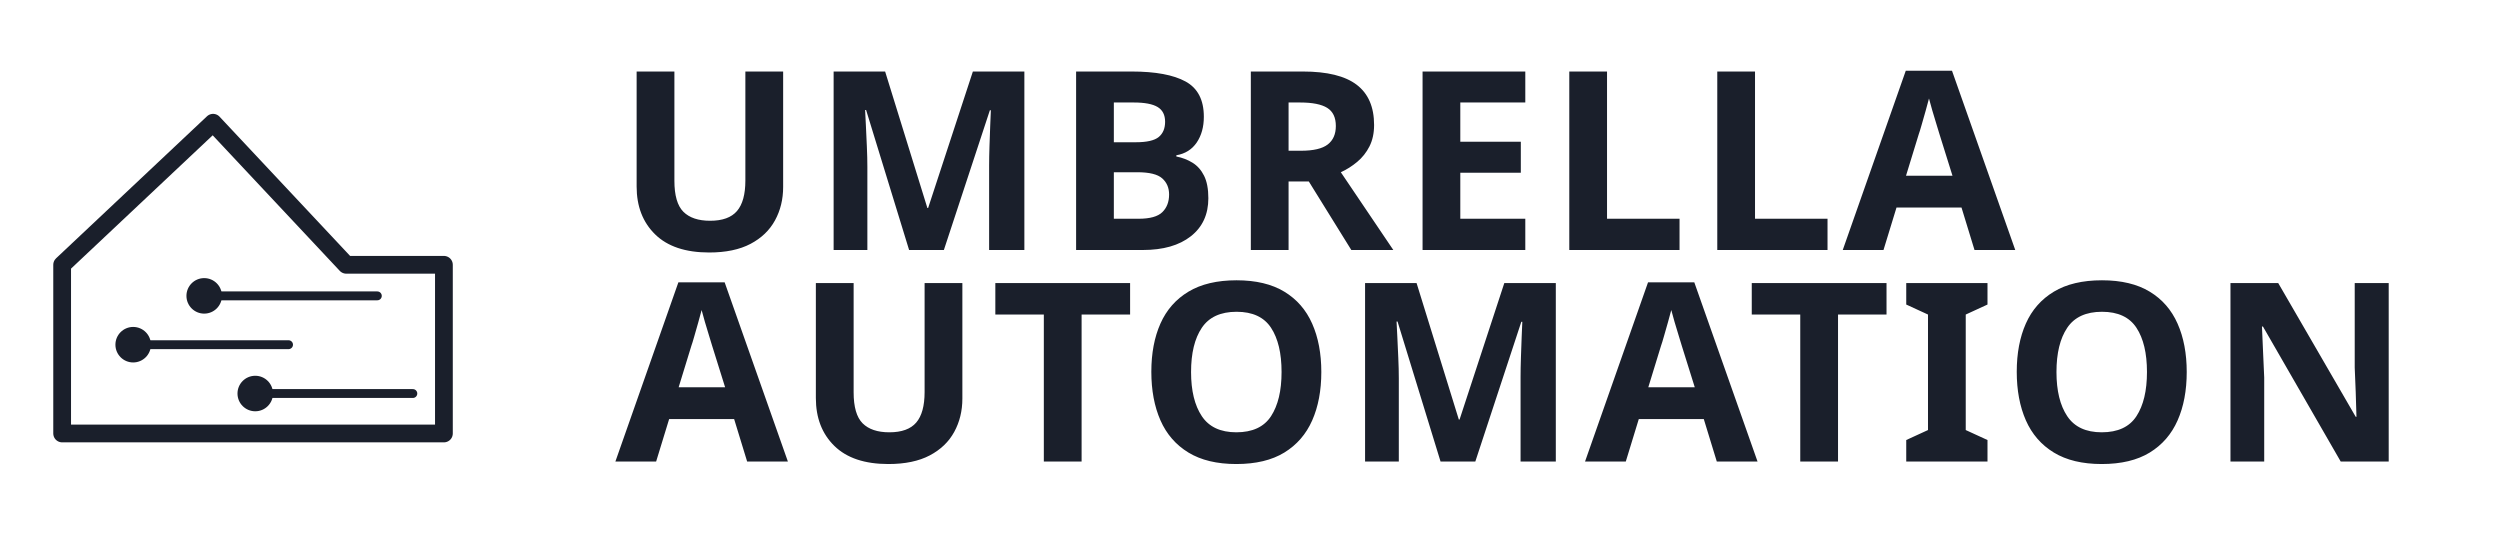
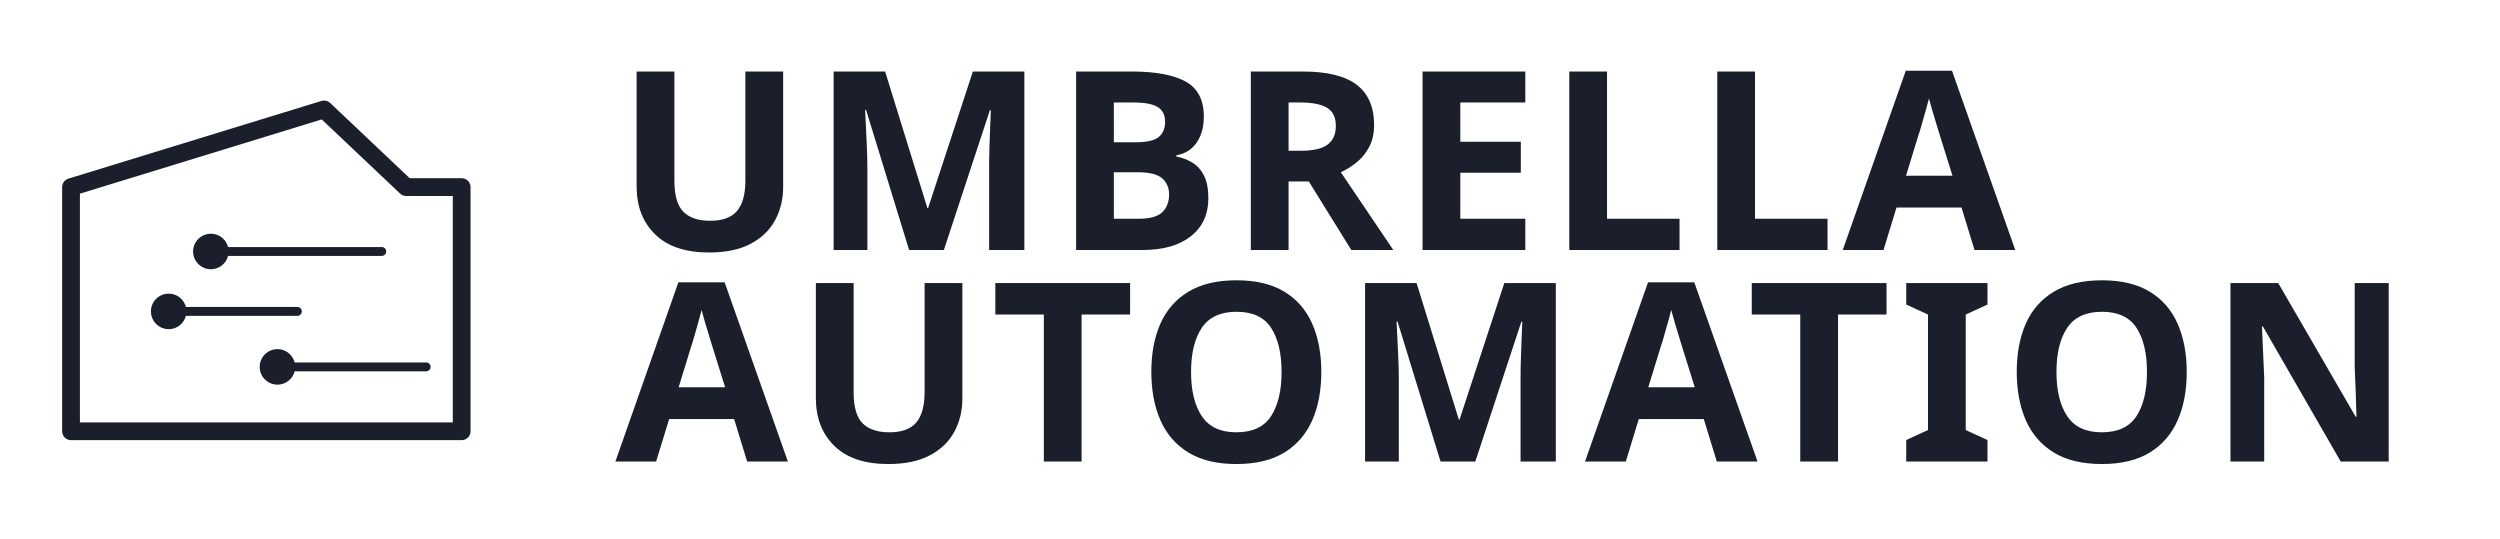
<svg xmlns="http://www.w3.org/2000/svg" viewBox="0 0 1300 280" role="img" aria-label="Umbrella Automation single-color dark logo">
  <svg x="0" y="36" width="277" height="208" viewBox="0 0 240 180">
-     <path d="M 28 164 L 28 88 L 96 24 L 156 88 L 200 88 L 200 164 Z" fill="none" stroke="#1A1F2B" stroke-width="8" stroke-linejoin="round" stroke-linecap="round" />
+     <path d="M 32 163 L 32 53 L 146 18 L 183 53 L 208 53 L 208 163 Z" fill="none" stroke="#1A1F2B" stroke-width="8" stroke-linejoin="round" stroke-linecap="round" />
    <g stroke="#1A1F2B" stroke-width="4" stroke-linecap="round">
-       <line x1="92" y1="102" x2="170" y2="102" />
-       <line x1="60" y1="124" x2="130" y2="124" />
-       <line x1="115" y1="146" x2="186" y2="146" />
+       <line x1="95" y1="82" x2="172" y2="82" />
+       <line x1="76" y1="109" x2="134" y2="109" />
+       <line x1="125" y1="134" x2="192" y2="134" />
    </g>
-     <circle cx="92" cy="102" r="8" fill="#1A1F2B" />
-     <circle cx="60" cy="124" r="8" fill="#1A1F2B" />
-     <circle cx="115" cy="146" r="8" fill="#1A1F2B" />
+     <circle cx="95" cy="82" r="8" fill="#1A1F2B" />
+     <circle cx="76" cy="109" r="8" fill="#1A1F2B" />
+     <circle cx="125" cy="134" r="8" fill="#1A1F2B" />
  </svg>
  <text x="320" y="130" font-family="&quot;Eurostile&quot;,&quot;Eurostile LT W01&quot;,&quot;Microgramma D&quot;,&quot;Saira&quot;,&quot;Aldrich&quot;,&quot;Antonio&quot;,system-ui,sans-serif" font-weight="900" font-size="130" letter-spacing="3.5" fill="#1A1F2B">UMBRELLA</text>
  <text x="320" y="240" font-family="&quot;Eurostile&quot;,&quot;Eurostile LT W01&quot;,&quot;Microgramma D&quot;,&quot;Saira&quot;,&quot;Aldrich&quot;,&quot;Antonio&quot;,system-ui,sans-serif" font-weight="900" font-size="130" letter-spacing="3.5" fill="#1A1F2B">AUTOMATION</text>
</svg>
